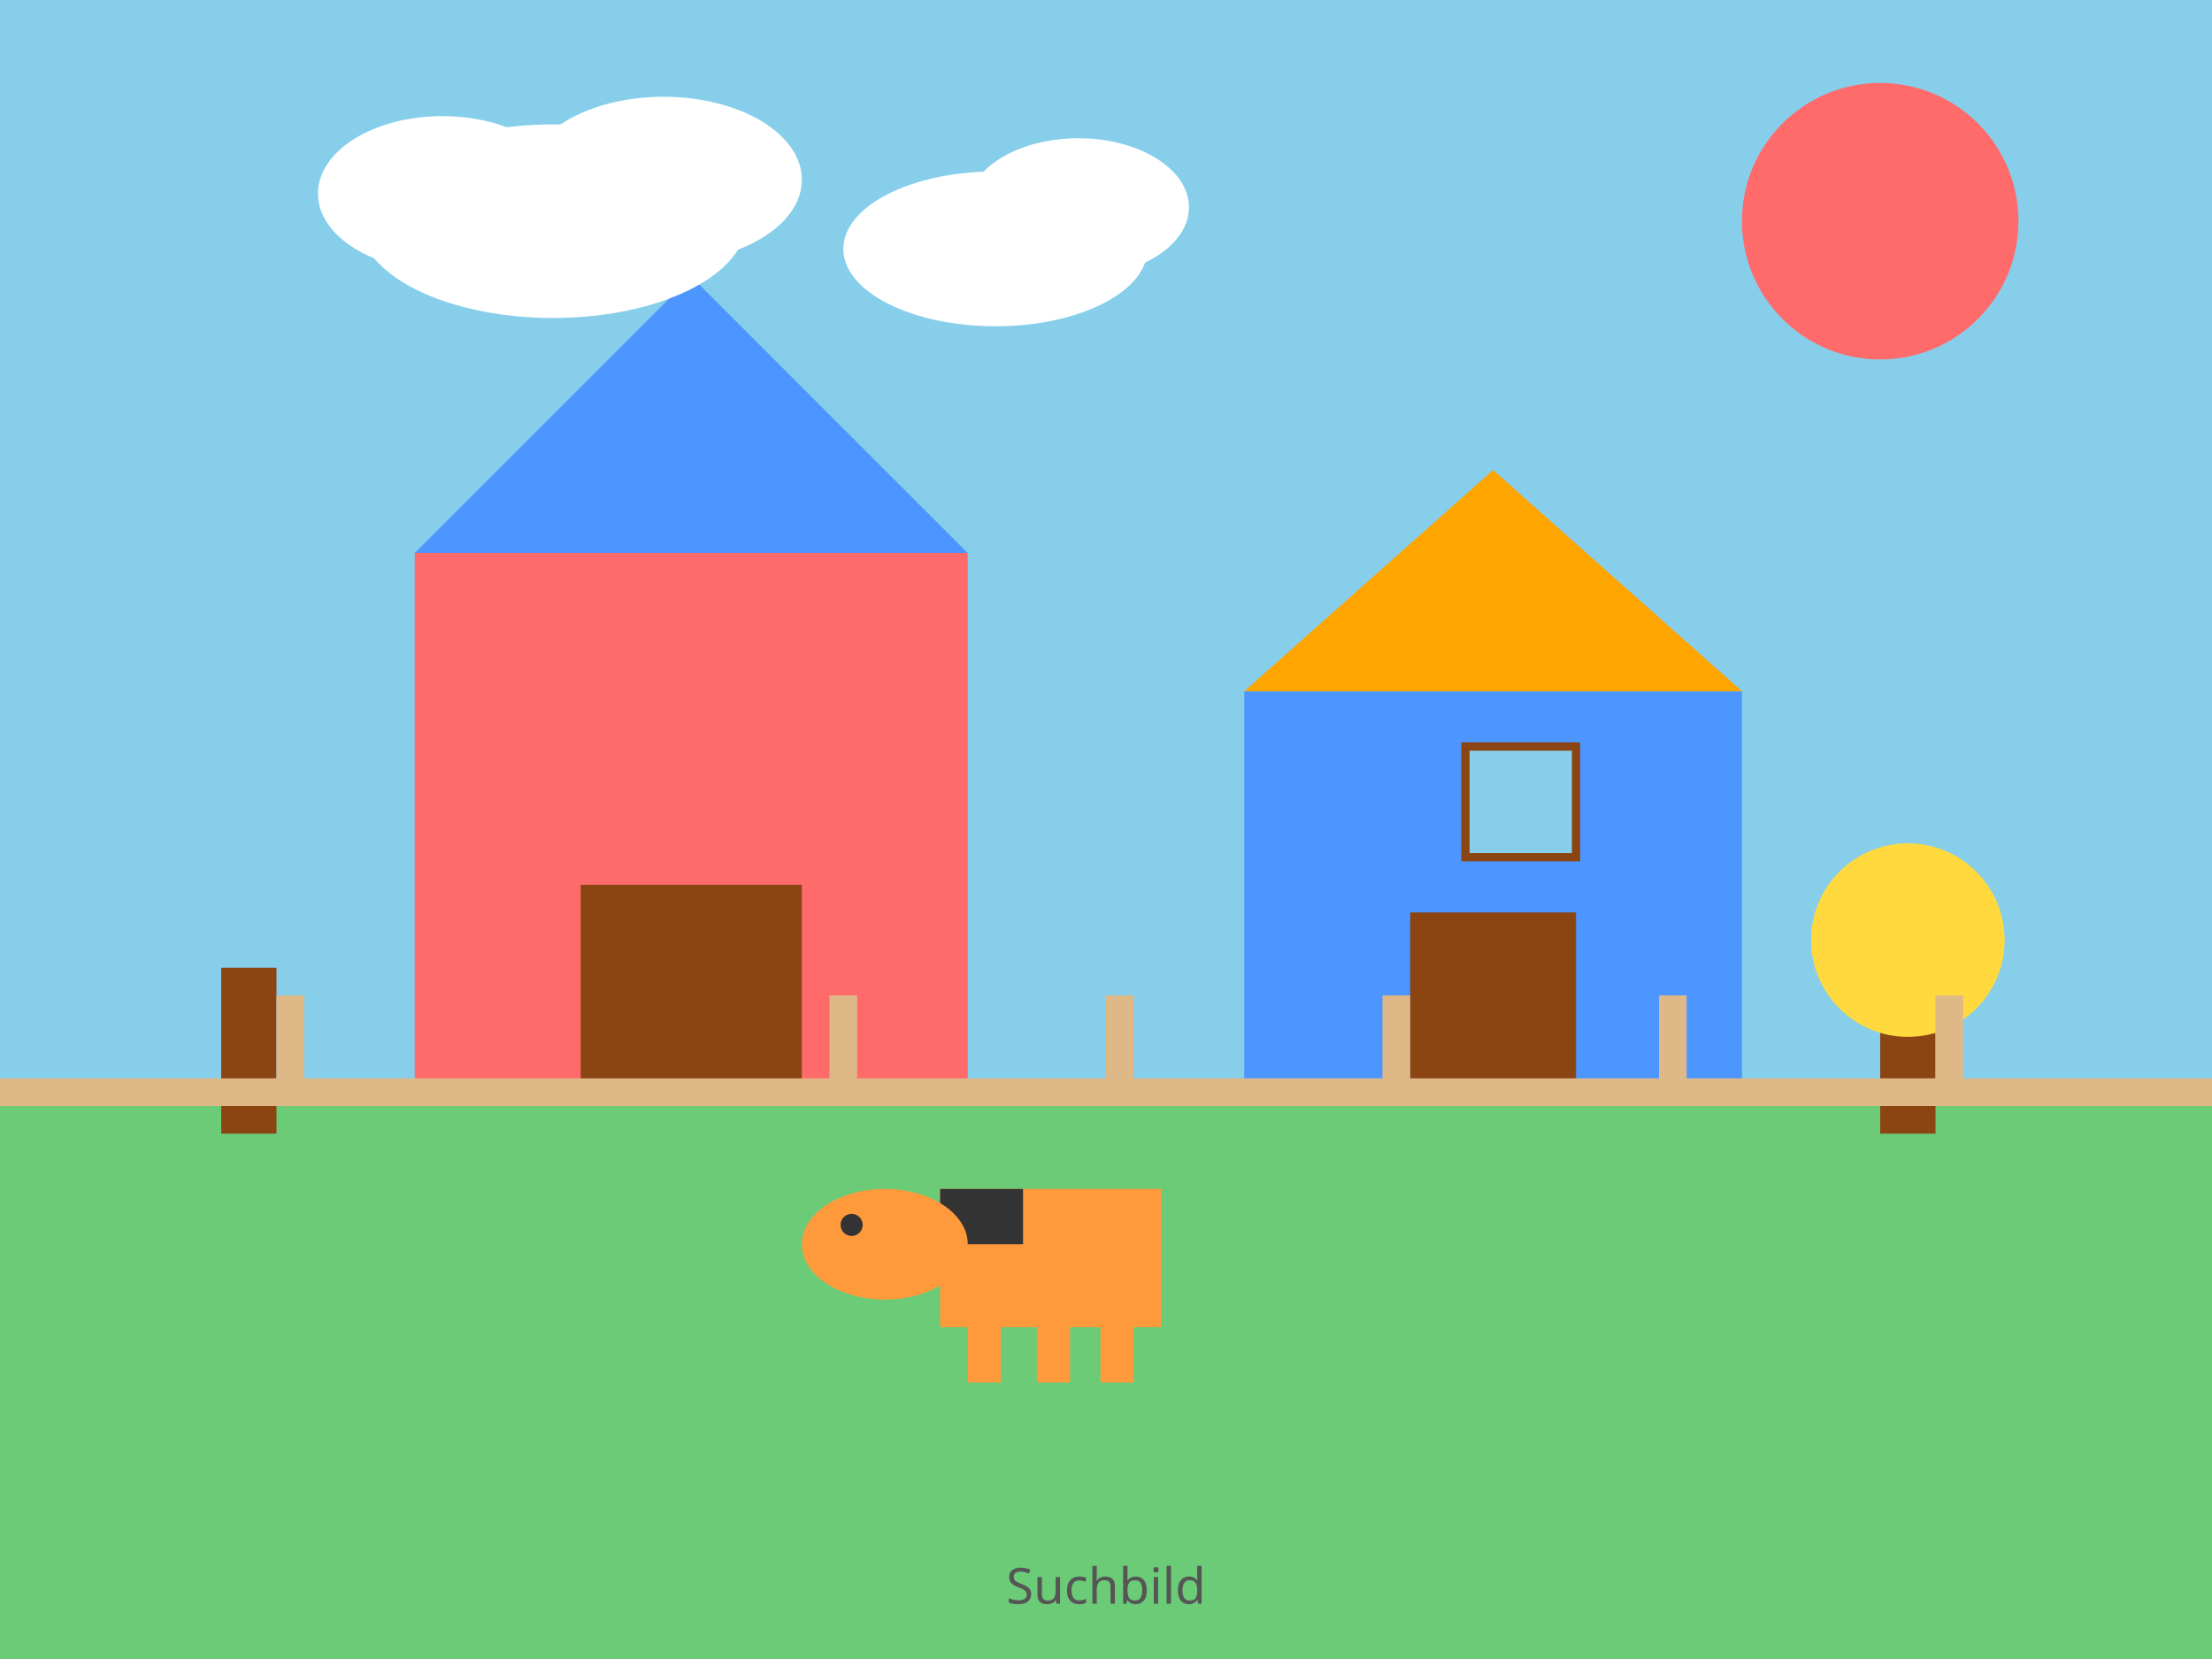
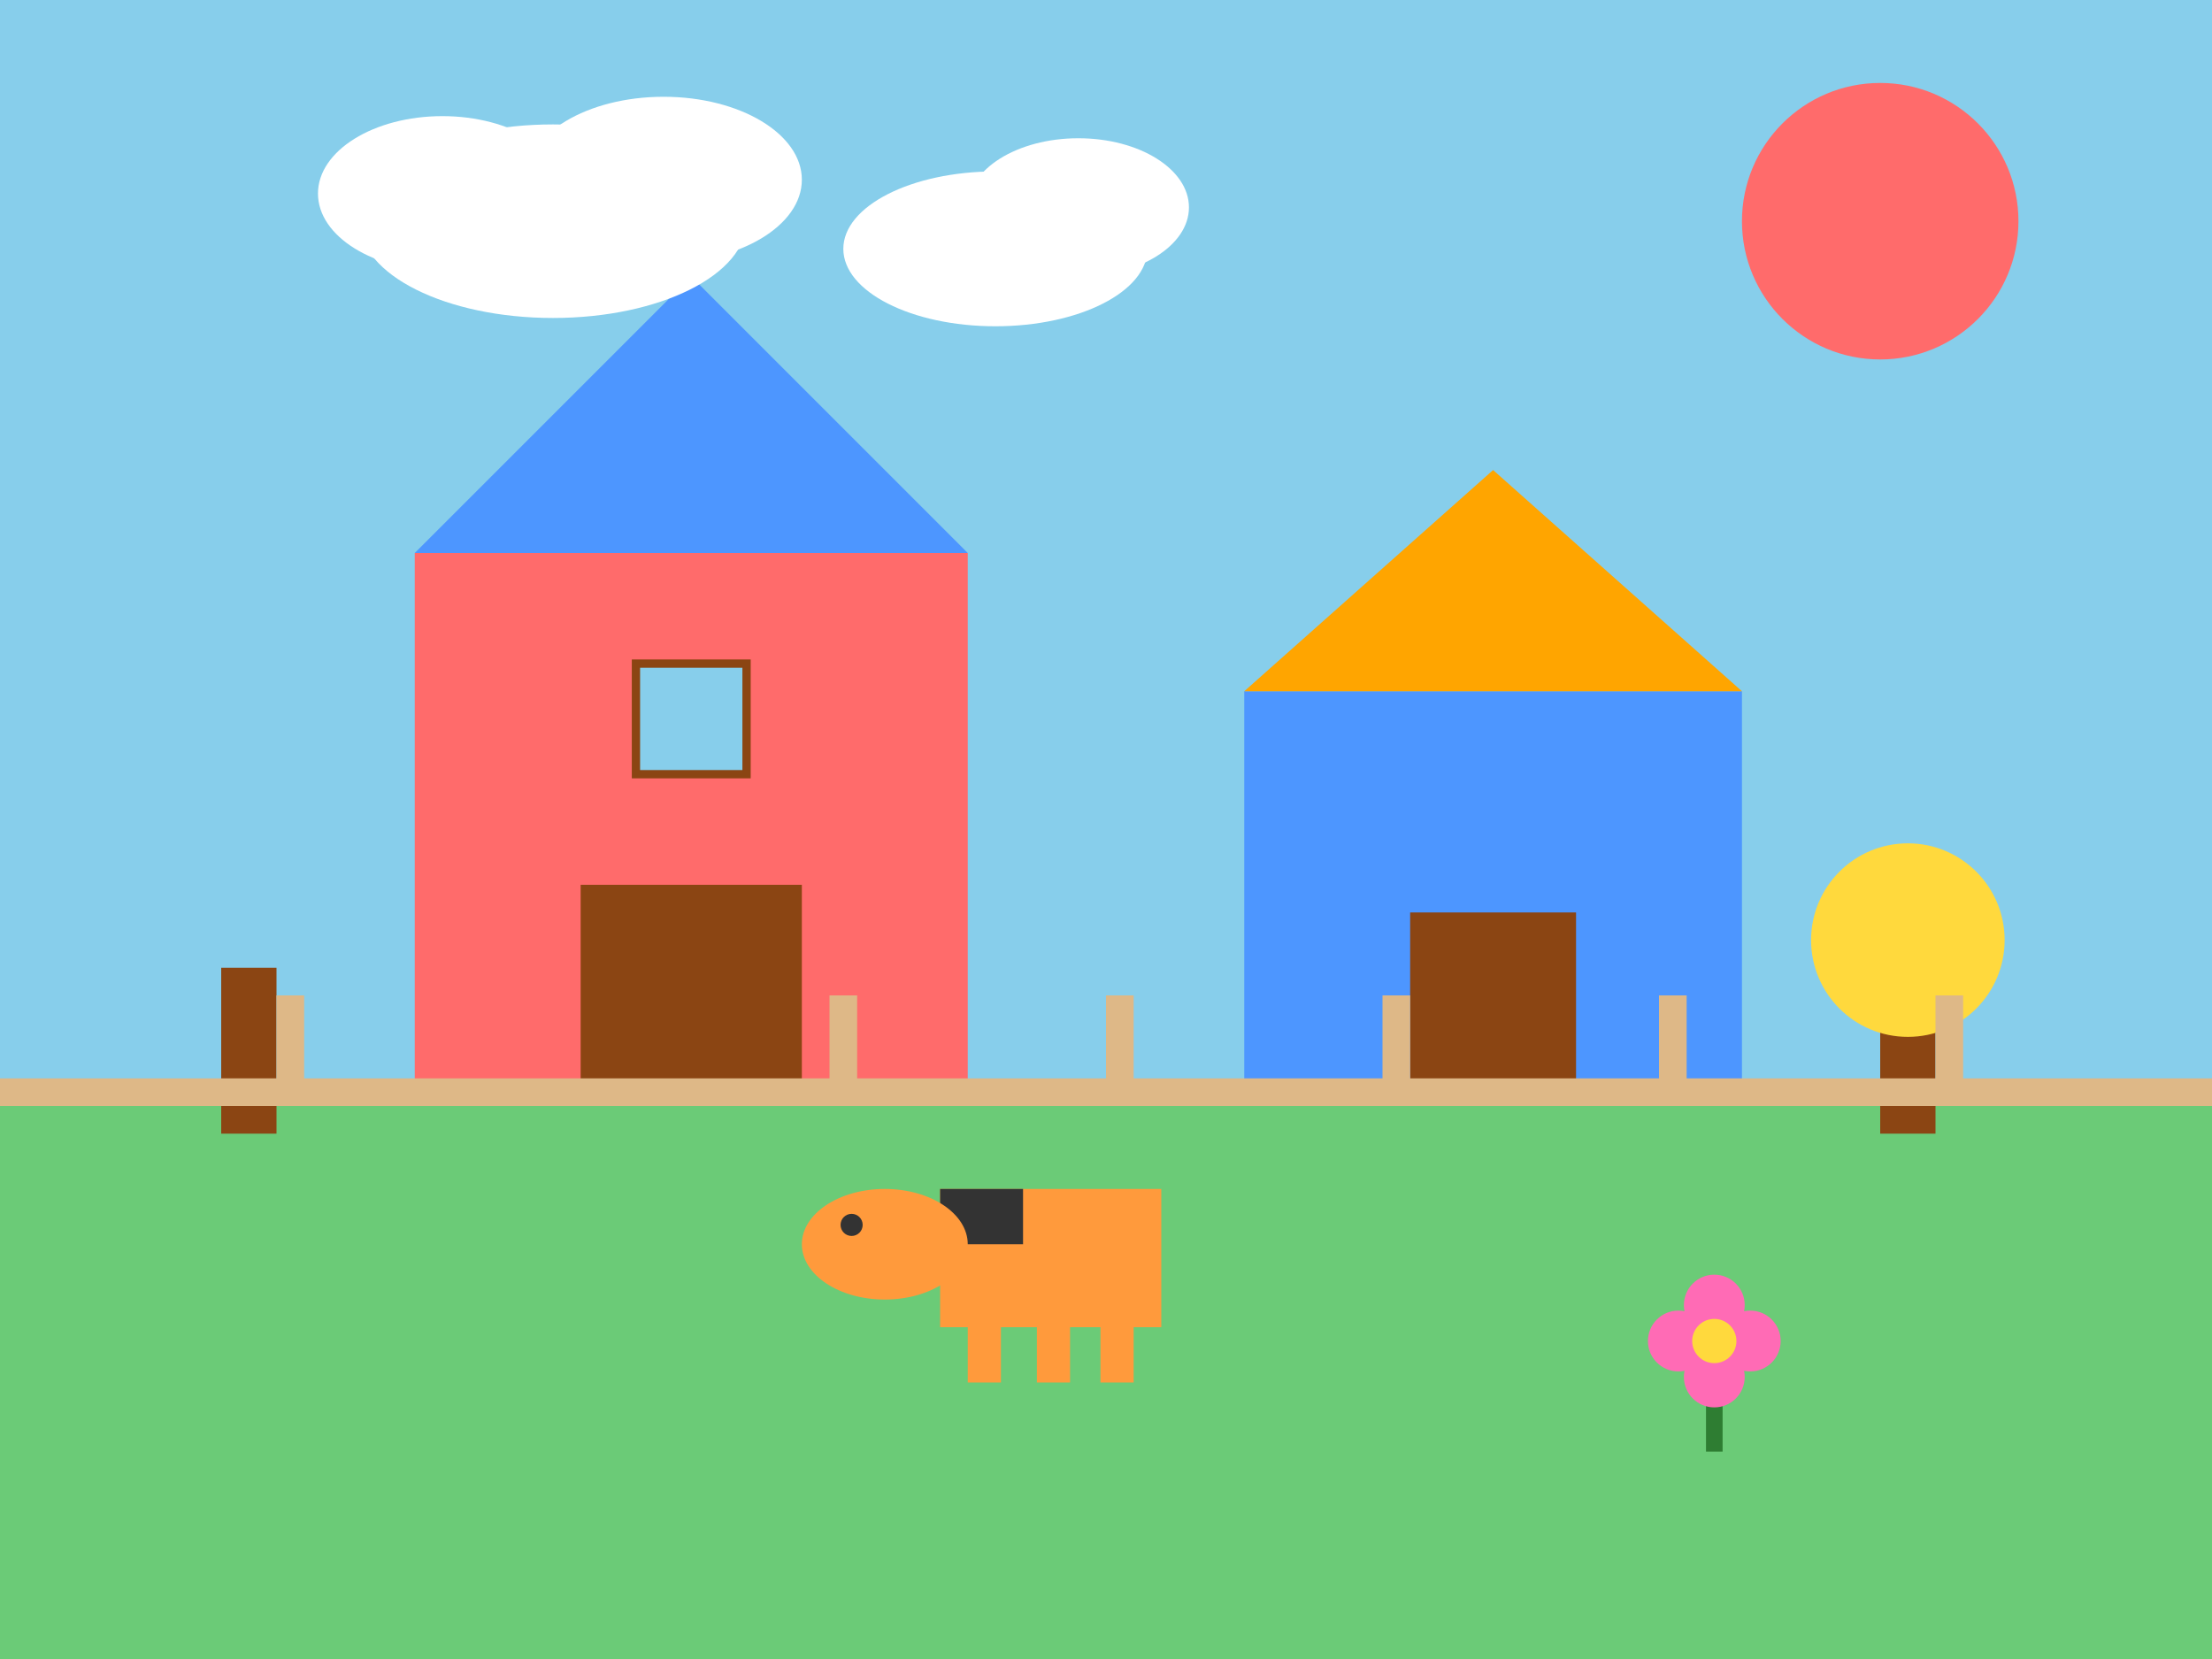
<svg xmlns="http://www.w3.org/2000/svg" viewBox="0 0 800 600">
  <rect width="800" height="600" fill="#87CEEB" />
  <rect x="0" y="400" width="800" height="200" fill="#6BCB77" />
  <circle cx="680" cy="80" r="50" fill="#FF6B6B" />
  <rect x="150" y="200" width="200" height="200" fill="#FF6B6B" />
  <polygon points="150,200 250,100 350,200" fill="#4D96FF" />
  <rect x="210" y="320" width="80" height="80" fill="#8B4513" />
+   <rect x="230" y="240" width="40" height="40" fill="#87CEEB" stroke="#8B4513" stroke-width="3" />
  <rect x="450" y="250" width="180" height="150" fill="#4D96FF" />
  <polygon points="450,250 540,170 630,250" fill="#FFA500" />
  <rect x="510" y="330" width="60" height="70" fill="#8B4513" />
  <rect x="80" y="350" width="20" height="60" fill="#8B4513" />
  <rect x="680" y="360" width="20" height="50" fill="#8B4513" />
  <circle cx="690" cy="340" r="35" fill="#FFD93D" />
  <rect x="0" y="390" width="800" height="10" fill="#DEB887" />
  <rect x="100" y="360" width="10" height="40" fill="#DEB887" />
  <rect x="300" y="360" width="10" height="40" fill="#DEB887" />
  <rect x="400" y="360" width="10" height="40" fill="#DEB887" />
  <rect x="500" y="360" width="10" height="40" fill="#DEB887" />
  <rect x="600" y="360" width="10" height="40" fill="#DEB887" />
  <rect x="700" y="360" width="10" height="40" fill="#DEB887" />
  <ellipse cx="200" cy="80" rx="70" ry="35" fill="white" />
  <ellipse cx="240" cy="65" rx="50" ry="30" fill="white" />
  <ellipse cx="160" cy="70" rx="45" ry="28" fill="white" />
  <ellipse cx="360" cy="90" rx="55" ry="28" fill="white" />
  <ellipse cx="390" cy="75" rx="40" ry="25" fill="white" />
  <rect x="340" y="430" width="80" height="50" fill="#FF9A3C" />
  <rect x="340" y="430" width="30" height="20" fill="#333" />
  <rect x="350" y="475" width="12" height="25" fill="#FF9A3C" />
  <rect x="375" y="475" width="12" height="25" fill="#FF9A3C" />
  <rect x="398" y="475" width="12" height="25" fill="#FF9A3C" />
  <ellipse cx="320" cy="450" rx="30" ry="20" fill="#FF9A3C" />
  <circle cx="308" cy="443" r="4" fill="#333" />
-   <rect x="530" y="270" width="40" height="40" fill="#87CEEB" stroke="#8B4513" stroke-width="3" />
-   <text x="400" y="580" text-anchor="middle" font-size="18" fill="#555" font-family="sans-serif">Suchbild</text>
+   <rect x="617" y="490" width="6" height="35" fill="#2E7D32" />
+   <circle cx="620" cy="472" r="11" fill="#FF6BB5" />
+   <circle cx="620" cy="498" r="11" fill="#FF6BB5" />
+   <circle cx="607" cy="485" r="11" fill="#FF6BB5" />
+   <circle cx="633" cy="485" r="11" fill="#FF6BB5" />
+   <circle cx="620" cy="485" r="8" fill="#FFD93D" />
</svg>
